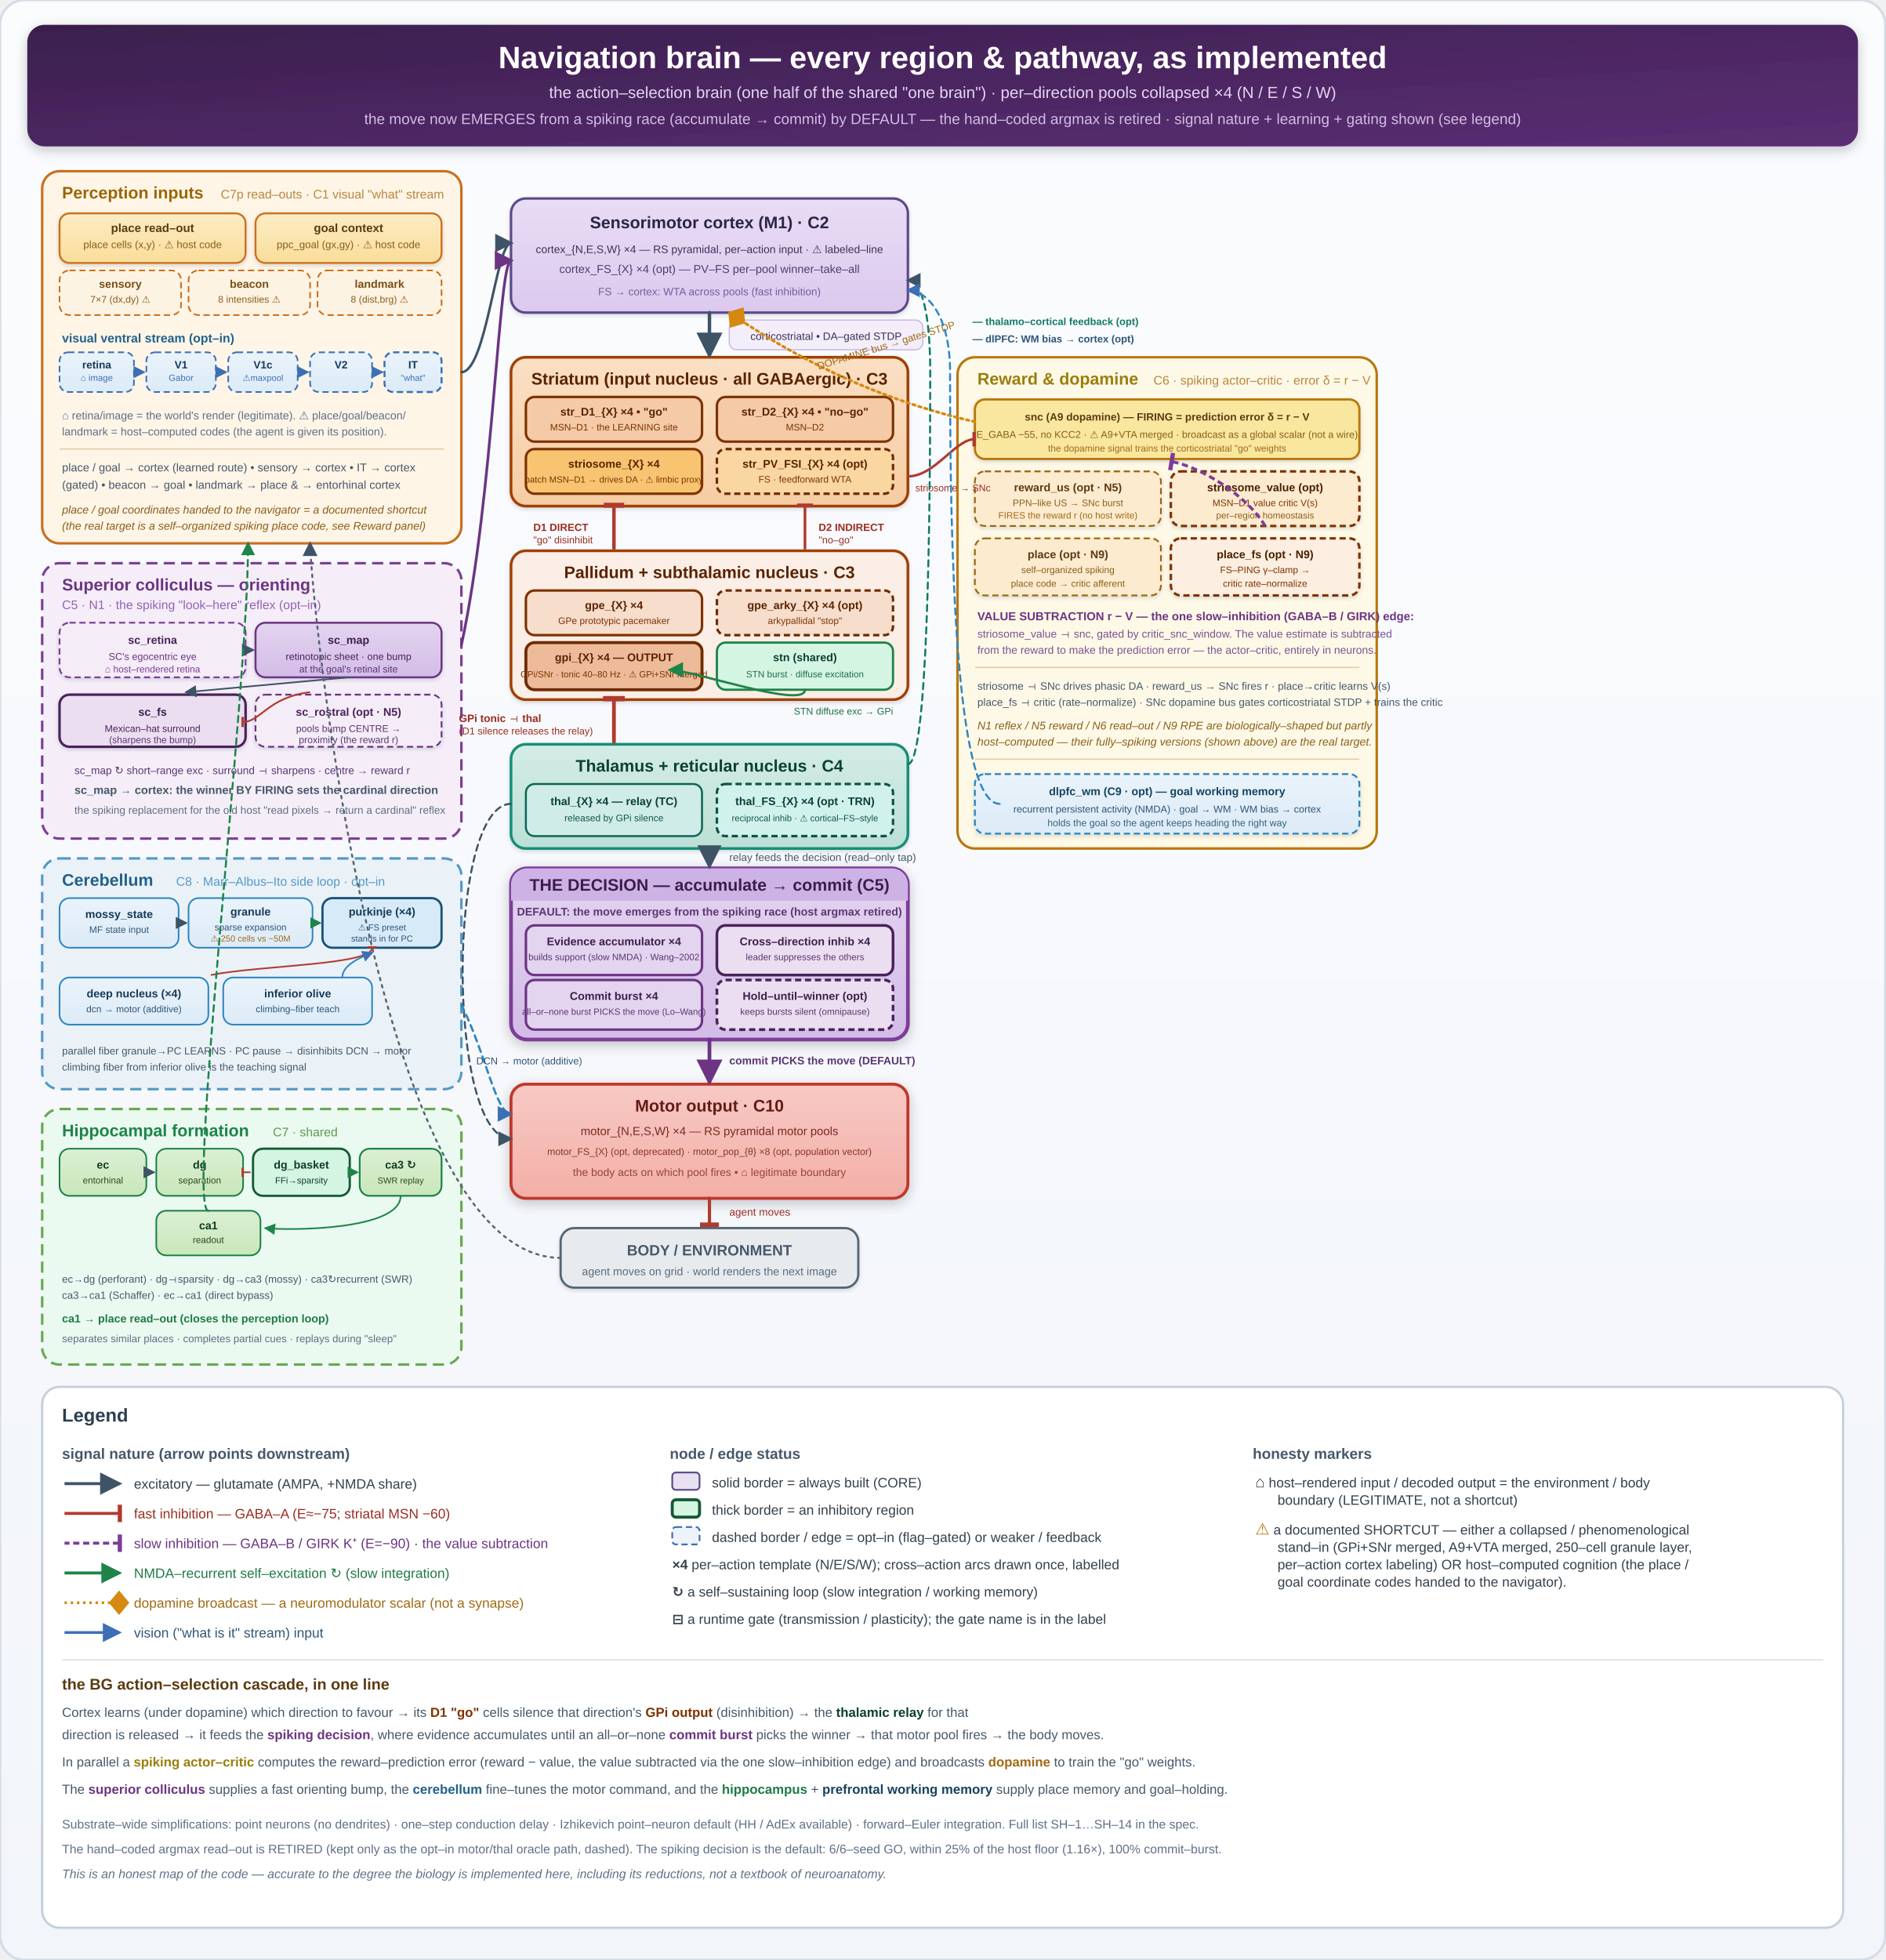
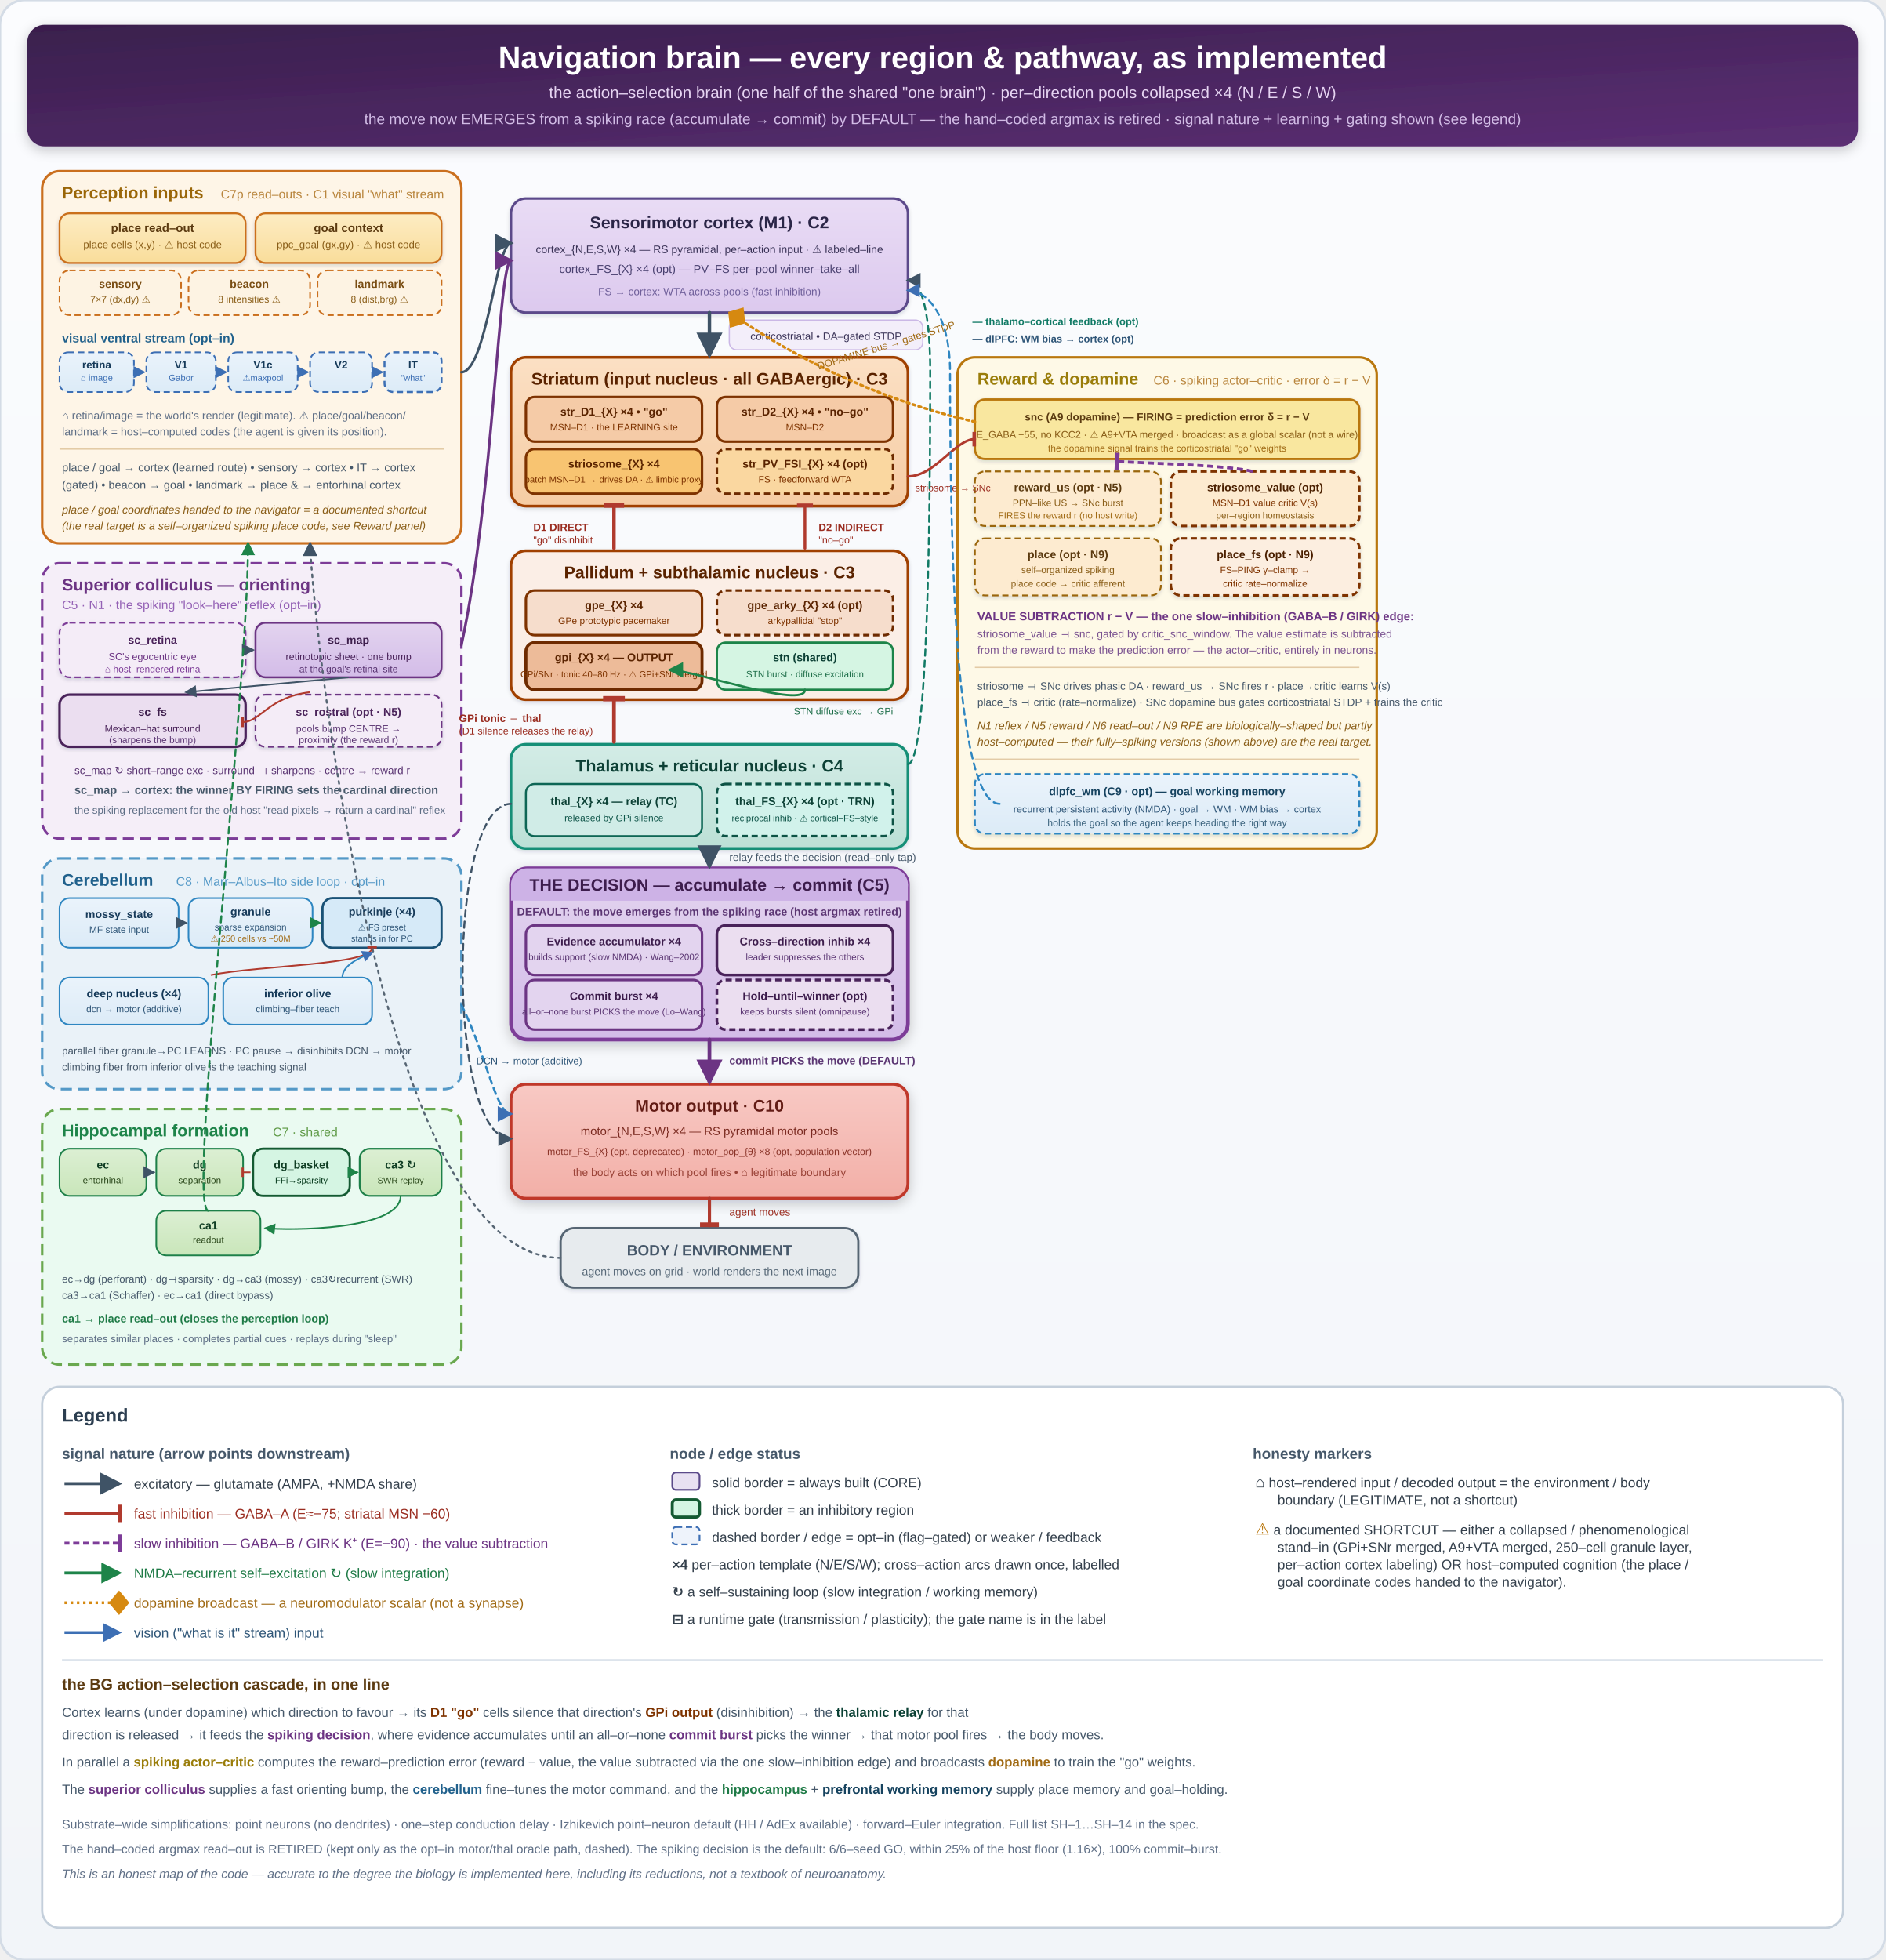
<svg xmlns="http://www.w3.org/2000/svg" viewBox="0 0 1520 1580" font-family="'Segoe UI','Helvetica Neue',Arial,sans-serif">
  <defs>
    <linearGradient id="gPer" x1="0" y1="0" x2="0" y2="1">
      <stop offset="0" stop-color="#d8e9f7" />
      <stop offset="1" stop-color="#c2dcf0" />
    </linearGradient>
    <linearGradient id="gPerD" x1="0" y1="0" x2="0" y2="1">
      <stop offset="0" stop-color="#eaf3fb" />
      <stop offset="1" stop-color="#dcebf7" />
    </linearGradient>
    <linearGradient id="gCtx" x1="0" y1="0" x2="0" y2="1">
      <stop offset="0" stop-color="#e9dcf5" />
      <stop offset="1" stop-color="#dcc9ee" />
    </linearGradient>
    <linearGradient id="gStr" x1="0" y1="0" x2="0" y2="1">
      <stop offset="0" stop-color="#fbe0c4" />
      <stop offset="1" stop-color="#f6cca3" />
    </linearGradient>
    <linearGradient id="gRew" x1="0" y1="0" x2="0" y2="1">
      <stop offset="0" stop-color="#fdecc4" />
      <stop offset="1" stop-color="#f9dd9a" />
    </linearGradient>
    <linearGradient id="gThal" x1="0" y1="0" x2="0" y2="1">
      <stop offset="0" stop-color="#d3ece6" />
      <stop offset="1" stop-color="#bce0d6" />
    </linearGradient>
    <linearGradient id="gDec" x1="0" y1="0" x2="0" y2="1">
      <stop offset="0" stop-color="#e3d4ef" />
      <stop offset="1" stop-color="#d3bce8" />
    </linearGradient>
    <linearGradient id="gMem" x1="0" y1="0" x2="0" y2="1">
      <stop offset="0" stop-color="#dcefd3" />
      <stop offset="1" stop-color="#c9e6ba" />
    </linearGradient>
    <linearGradient id="gMot" x1="0" y1="0" x2="0" y2="1">
      <stop offset="0" stop-color="#f8c9c4" />
      <stop offset="1" stop-color="#f2afa7" />
    </linearGradient>
    <linearGradient id="gHero" x1="0" y1="0" x2="1" y2="1">
      <stop offset="0" stop-color="#3a1f4d" />
      <stop offset="1" stop-color="#5b2e74" />
    </linearGradient>
    <linearGradient id="gPage" x1="0" y1="0" x2="0" y2="1">
      <stop offset="0" stop-color="#fbfcfe" />
      <stop offset="1" stop-color="#f2f5f9" />
    </linearGradient>
    <marker id="arrEx" viewBox="0 0 10 10" refX="8.5" refY="5" markerWidth="7.5" markerHeight="7.5" orient="auto">
      <path d="M0,0 L10,5 L0,10 z" fill="#3f5366" />
    </marker>
    <marker id="arrG" viewBox="0 0 10 10" refX="8.5" refY="5" markerWidth="7" markerHeight="7" orient="auto">
      <path d="M0,0 L10,5 L0,10 z" fill="#1e8449" />
    </marker>
    <marker id="arrV" viewBox="0 0 10 10" refX="8.5" refY="5" markerWidth="7" markerHeight="7" orient="auto">
      <path d="M0,0 L10,5 L0,10 z" fill="#3d6fb4" />
    </marker>
    <marker id="arrP" viewBox="0 0 10 10" refX="8.5" refY="5" markerWidth="7" markerHeight="7" orient="auto">
      <path d="M0,0 L10,5 L0,10 z" fill="#6c3483" />
    </marker>
    <marker id="arrInh" viewBox="0 0 10 10" refX="1.5" refY="5" markerWidth="6.5" markerHeight="9" orient="auto">
      <rect x="0" y="0.5" width="2.2" height="9" fill="#b03a2e" />
    </marker>
    <marker id="arrSlow" viewBox="0 0 10 10" refX="1.5" refY="5" markerWidth="6.5" markerHeight="9" orient="auto">
      <rect x="0" y="0.5" width="2.2" height="9" fill="#7d3c98" />
    </marker>
    <marker id="arrDA" viewBox="0 0 12 12" refX="6" refY="6" markerWidth="9" markerHeight="9" orient="auto">
      <path d="M6,0 L11,6 L6,12 L1,6 z" fill="#d68910" />
    </marker>
    <filter id="soft" x="-10%" y="-10%" width="120%" height="120%">
      <feDropShadow dx="0" dy="1.4" stdDeviation="1.8" flood-color="#1a2a3a" flood-opacity="0.16" />
    </filter>
    <filter id="softLg" x="-14%" y="-14%" width="128%" height="128%">
      <feDropShadow dx="0" dy="3" stdDeviation="5" flood-color="#1a0b2a" flood-opacity="0.22" />
    </filter>
  </defs>
  <rect x="0" y="0" width="1520" height="1580" rx="20" fill="url(#gPage)" stroke="#d4dce6" stroke-width="2" />
  <g>
    <rect x="22" y="20" width="1476" height="98" rx="14" fill="url(#gHero)" filter="url(#softLg)" />
    <text x="760" y="55" text-anchor="middle" font-size="25" font-weight="700" fill="#ffffff">Navigation brain — every region &amp; pathway, as implemented</text>
    <text x="760" y="79" text-anchor="middle" font-size="13" fill="#e6d4f2">the action–selection brain (one half of the shared "one brain") · per–direction pools collapsed ×4 (N / E / S / W)</text>
    <text x="760" y="100" text-anchor="middle" font-size="12" fill="#d2bce6">the move now EMERGES from a spiking race (accumulate → commit) by DEFAULT — the hand–coded argmax is retired · signal nature + learning + gating shown (see legend)</text>
  </g>
  <g>
    <rect x="34" y="138" width="338" height="300" rx="14" fill="#fef5e7" stroke="#ca6f1e" stroke-width="2" />
    <text x="50" y="160" font-size="13.5" font-weight="700" fill="#9a6608">Perception inputs</text>
    <text x="178" y="160" font-size="10" fill="#b9863e">C7p read–outs · C1 visual "what" stream</text>
    <g font-size="9.5">
      <rect x="48" y="172" width="150" height="40" rx="8" fill="url(#gRew)" stroke="#ca6f1e" stroke-width="1.5" filter="url(#soft)" />
      <text x="123" y="187" text-anchor="middle" font-weight="700" fill="#5b3a10">place read–out</text>
      <text x="123" y="200" text-anchor="middle" font-size="8.4" fill="#8a5e18">place cells (x,y) · ⚠ host code</text>
      <text x="123" y="209" text-anchor="middle" font-size="0.1" fill="#fff">.</text>
      <rect x="206" y="172" width="150" height="40" rx="8" fill="url(#gRew)" stroke="#ca6f1e" stroke-width="1.5" filter="url(#soft)" />
      <text x="281" y="187" text-anchor="middle" font-weight="700" fill="#5b3a10">goal context</text>
      <text x="281" y="200" text-anchor="middle" font-size="8.4" fill="#8a5e18">ppc_goal (gx,gy) · ⚠ host code</text>
      <rect x="48" y="218" width="98" height="36" rx="8" fill="#fdf3e3" stroke="#ca6f1e" stroke-width="1.3" stroke-dasharray="5 3" />
      <text x="97" y="232" text-anchor="middle" font-size="9" font-weight="700" fill="#7a4e14">sensory</text>
      <text x="97" y="244" text-anchor="middle" font-size="7.8" fill="#8a5e18">7×7 (dx,dy) ⚠</text>
      <rect x="152" y="218" width="98" height="36" rx="8" fill="#fdf3e3" stroke="#ca6f1e" stroke-width="1.3" stroke-dasharray="5 3" />
      <text x="201" y="232" text-anchor="middle" font-size="9" font-weight="700" fill="#7a4e14">beacon</text>
      <text x="201" y="244" text-anchor="middle" font-size="7.8" fill="#8a5e18">8 intensities ⚠</text>
      <rect x="256" y="218" width="100" height="36" rx="8" fill="#fdf3e3" stroke="#ca6f1e" stroke-width="1.3" stroke-dasharray="5 3" />
      <text x="306" y="232" text-anchor="middle" font-size="9" font-weight="700" fill="#7a4e14">landmark</text>
      <text x="306" y="244" text-anchor="middle" font-size="7.8" fill="#8a5e18">8 (dist,brg) ⚠</text>
    </g>
    <text x="50" y="276" font-size="10" font-weight="700" fill="#21618c">visual ventral stream (opt–in)</text>
    <g font-size="8.6" fill="#163a59">
      <rect x="48" y="284" width="60" height="32" rx="7" fill="url(#gPerD)" stroke="#3d6fb4" stroke-width="1.3" stroke-dasharray="5 3" />
      <text x="78" y="297" text-anchor="middle" font-weight="700">retina</text>
      <text x="78" y="307" text-anchor="middle" font-size="7.2" fill="#3d6fb4">⌂ image</text>
      <rect x="118" y="284" width="56" height="32" rx="7" fill="url(#gPerD)" stroke="#3d6fb4" stroke-width="1.3" stroke-dasharray="5 3" />
      <text x="146" y="297" text-anchor="middle" font-weight="700">V1</text>
      <text x="146" y="307" text-anchor="middle" font-size="7.2" fill="#3d6fb4">Gabor</text>
      <rect x="184" y="284" width="56" height="32" rx="7" fill="url(#gPerD)" stroke="#3d6fb4" stroke-width="1.3" stroke-dasharray="5 3" />
      <text x="212" y="297" text-anchor="middle" font-weight="700">V1c</text>
      <text x="212" y="307" text-anchor="middle" font-size="7" fill="#3d6fb4">⚠maxpool</text>
      <rect x="250" y="284" width="50" height="32" rx="7" fill="url(#gPerD)" stroke="#3d6fb4" stroke-width="1.3" stroke-dasharray="5 3" />
      <text x="275" y="297" text-anchor="middle" font-weight="700">V2</text>
      <rect x="310" y="284" width="46" height="32" rx="7" fill="url(#gPerD)" stroke="#3d6fb4" stroke-width="1.6" stroke-dasharray="5 3" />
      <text x="333" y="297" text-anchor="middle" font-weight="700">IT</text>
      <text x="333" y="307" text-anchor="middle" font-size="7" fill="#3d6fb4">"what"</text>
      <path d="M108,300 L116,300" stroke="#3d6fb4" stroke-width="1.4" marker-end="url(#arrV)" />
      <path d="M174,300 L182,300" stroke="#3d6fb4" stroke-width="1.4" marker-end="url(#arrV)" />
      <path d="M240,300 L248,300" stroke="#3d6fb4" stroke-width="1.4" marker-end="url(#arrV)" />
      <path d="M300,300 L308,300" stroke="#3d6fb4" stroke-width="1.4" marker-end="url(#arrV)" />
    </g>
    <text x="50" y="338" font-size="9" fill="#5f6f86">⌂ retina/image = the world's render (legitimate). ⚠ place/goal/beacon/</text>
    <text x="50" y="351" font-size="9" fill="#5f6f86">landmark = host–computed codes (the agent is given its position).</text>
    <line x1="48" y1="362" x2="358" y2="362" stroke="#e3cba6" stroke-width="1" />
    <text x="50" y="380" font-size="9.2" fill="#46586a">place / goal → cortex (learned route) • sensory → cortex • IT → cortex</text>
    <text x="50" y="394" font-size="9.2" fill="#46586a">(gated) • beacon → goal • landmark → place &amp; → entorhinal cortex</text>
    <text x="50" y="414" font-size="9" fill="#8a5e18" font-style="italic">place / goal coordinates handed to the navigator = a documented shortcut</text>
    <text x="50" y="427" font-size="9" fill="#8a5e18" font-style="italic">(the real target is a self–organized spiking place code, see Reward panel)</text>
  </g>
  <g>
    <rect x="34" y="454" width="338" height="222" rx="14" fill="#f5eef8" stroke="#7d3c98" stroke-width="2" stroke-dasharray="9 5" />
    <text x="50" y="476" font-size="13.5" font-weight="700" fill="#6c3483">Superior colliculus — orienting</text>
    <text x="50" y="491" font-size="10" fill="#9461b5">C5 · N1 · the spiking "look–here" reflex (opt–in)</text>
    <g font-size="9">
      <rect x="48" y="502" width="150" height="44" rx="8" fill="#f4ecf7" stroke="#7d3c98" stroke-width="1.4" stroke-dasharray="5 3" filter="url(#soft)" />
      <text x="123" y="519" text-anchor="middle" font-weight="700" fill="#4a235a">sc_retina</text>
      <text x="123" y="532" text-anchor="middle" font-size="8" fill="#6c3483">SC's egocentric eye</text>
      <text x="123" y="542" text-anchor="middle" font-size="7.6" fill="#7d3c98">⌂ host–rendered retina</text>
      <rect x="206" y="502" width="150" height="44" rx="8" fill="url(#gDec)" stroke="#6c3483" stroke-width="1.6" filter="url(#soft)" />
      <text x="281" y="519" text-anchor="middle" font-weight="700" fill="#3e1f4d">sc_map</text>
      <text x="281" y="532" text-anchor="middle" font-size="8" fill="#4a235a">retinotopic sheet · one bump</text>
      <text x="281" y="542" text-anchor="middle" font-size="7.8" fill="#5b3673">at the goal's retinal site</text>
      <rect x="48" y="560" width="150" height="42" rx="8" fill="#ebdef0" stroke="#4a235a" stroke-width="2" filter="url(#soft)" />
      <text x="123" y="577" text-anchor="middle" font-weight="700" fill="#3e1f4d">sc_fs</text>
      <text x="123" y="590" text-anchor="middle" font-size="7.8" fill="#4a235a">Mexican–hat surround</text>
      <text x="123" y="599" text-anchor="middle" font-size="7.6" fill="#5b3673">(sharpens the bump)</text>
      <rect x="206" y="560" width="150" height="42" rx="8" fill="#f4ecf7" stroke="#6c3483" stroke-width="1.4" stroke-dasharray="5 3" filter="url(#soft)" />
      <text x="281" y="577" text-anchor="middle" font-weight="700" fill="#4a235a">sc_rostral (opt · N5)</text>
      <text x="281" y="590" text-anchor="middle" font-size="7.8" fill="#5b3673">pools bump CENTRE →</text>
      <text x="281" y="599" text-anchor="middle" font-size="7.8" fill="#5b3673">proximity (the reward r)</text>
    </g>
    <path d="M198,524 L204,524" fill="none" stroke="#3f5366" stroke-width="1.4" marker-end="url(#arrEx)" />
    <path d="M281,546 L150,558" fill="none" stroke="#3f5366" stroke-width="1.3" marker-end="url(#arrEx)" />
    <path d="M196,582 C210,582 216,562 250,558" fill="none" stroke="#b03a2e" stroke-width="1.4" marker-start="url(#arrInh)" />
    <text x="60" y="624" font-size="8.6" fill="#5b3673">sc_map ↻ short–range exc · surround ⊣ sharpens · centre → reward r</text>
    <text x="60" y="640" font-size="9.2" fill="#46586a" font-weight="700">sc_map → cortex: the winner BY FIRING sets the cardinal direction</text>
    <text x="60" y="656" font-size="8.6" fill="#5f6f86">the spiking replacement for the old host "read pixels → return a cardinal" reflex</text>
  </g>
  <g>
    <rect x="34" y="692" width="338" height="186" rx="14" fill="#eaf2f8" stroke="#5499c7" stroke-width="2" stroke-dasharray="9 5" />
    <text x="50" y="714" font-size="13.5" font-weight="700" fill="#21618c">Cerebellum</text>
    <text x="142" y="714" font-size="10" fill="#5499c7">C8 · Marr–Albus–Ito side loop · opt–in</text>
    <g font-size="9" fill="#163a59">
      <rect x="48" y="724" width="96" height="40" rx="8" fill="url(#gPerD)" stroke="#2e86c1" stroke-width="1.3" />
      <text x="96" y="740" text-anchor="middle" font-weight="700">mossy_state</text>
      <text x="96" y="752" text-anchor="middle" font-size="7.6" fill="#2e5577">MF state input</text>
      <rect x="152" y="724" width="100" height="40" rx="8" fill="url(#gPerD)" stroke="#2e86c1" stroke-width="1.3" />
      <text x="202" y="738" text-anchor="middle" font-weight="700">granule</text>
      <text x="202" y="750" text-anchor="middle" font-size="7.4" fill="#2e5577">sparse expansion</text>
      <text x="202" y="759" text-anchor="middle" font-size="7" fill="#a06a14">⚠ 250 cells vs ~50M</text>
      <rect x="260" y="724" width="96" height="40" rx="8" fill="#d6eaf8" stroke="#1a5276" stroke-width="1.8" />
      <text x="308" y="738" text-anchor="middle" font-weight="700">purkinje (×4)</text>
      <text x="308" y="750" text-anchor="middle" font-size="7" fill="#2e5577">⚠ FS preset</text>
      <text x="308" y="759" text-anchor="middle" font-size="7" fill="#2e5577">stands in for PC</text>
      <rect x="48" y="788" width="120" height="38" rx="8" fill="url(#gPerD)" stroke="#2e86c1" stroke-width="1.3" />
      <text x="108" y="804" text-anchor="middle" font-weight="700">deep nucleus (×4)</text>
      <text x="108" y="816" text-anchor="middle" font-size="7.6" fill="#2e5577">dcn → motor (additive)</text>
      <rect x="180" y="788" width="120" height="38" rx="8" fill="url(#gPerD)" stroke="#2e86c1" stroke-width="1.3" />
      <text x="240" y="804" text-anchor="middle" font-weight="700">inferior olive</text>
      <text x="240" y="816" text-anchor="middle" font-size="7.6" fill="#2e5577">climbing–fiber teach</text>
    </g>
    <path d="M144,744 L150,744" fill="none" stroke="#3f5366" stroke-width="1.3" marker-end="url(#arrEx)" />
    <path d="M252,744 L258,744" fill="none" stroke="#1e8449" stroke-width="1.3" marker-end="url(#arrG)" />
    <path d="M300,764 C300,778 210,778 170,786" fill="none" stroke="#b03a2e" stroke-width="1.3" marker-start="url(#arrInh)" />
    <path d="M276,788 C276,778 290,772 300,768" fill="none" stroke="#2e86c1" stroke-width="1.3" marker-end="url(#arrV)" />
    <text x="50" y="850" font-size="8.4" fill="#46586a">parallel fiber granule→PC LEARNS · PC pause → disinhibits DCN → motor</text>
    <text x="50" y="863" font-size="8.4" fill="#46586a">climbing fiber from inferior olive is the teaching signal</text>
  </g>
  <g>
    <rect x="34" y="894" width="338" height="206" rx="14" fill="#eafaf1" stroke="#6aa84f" stroke-width="2" stroke-dasharray="9 5" />
    <text x="50" y="916" font-size="13.5" font-weight="700" fill="#1e8449">Hippocampal formation</text>
    <text x="220" y="916" font-size="10" fill="#5f9a47">C7 · shared</text>
    <g font-size="9" fill="#0f3d23">
      <rect x="48" y="926" width="70" height="38" rx="8" fill="url(#gMem)" stroke="#1d8049" stroke-width="1.3" />
      <text x="83" y="942" text-anchor="middle" font-weight="700">ec</text>
      <text x="83" y="954" text-anchor="middle" font-size="7.4" fill="#2c4a1c">entorhinal</text>
      <rect x="126" y="926" width="70" height="38" rx="8" fill="url(#gMem)" stroke="#1d8049" stroke-width="1.3" />
      <text x="161" y="942" text-anchor="middle" font-weight="700">dg</text>
      <text x="161" y="954" text-anchor="middle" font-size="7.4" fill="#2c4a1c">separation</text>
      <rect x="204" y="926" width="78" height="38" rx="8" fill="#d5f5e3" stroke="#145a32" stroke-width="1.8" />
      <text x="243" y="942" text-anchor="middle" font-weight="700">dg_basket</text>
      <text x="243" y="954" text-anchor="middle" font-size="7.2" fill="#0a3d20">FFi→sparsity</text>
      <rect x="290" y="926" width="66" height="38" rx="8" fill="url(#gMem)" stroke="#1d8049" stroke-width="1.4" />
      <text x="323" y="942" text-anchor="middle" font-weight="700">ca3 ↻</text>
      <text x="323" y="954" text-anchor="middle" font-size="7" fill="#2c4a1c">SWR replay</text>
      <rect x="126" y="976" width="84" height="36" rx="8" fill="url(#gMem)" stroke="#1d8049" stroke-width="1.3" />
      <text x="168" y="991" text-anchor="middle" font-weight="700">ca1</text>
      <text x="168" y="1002" text-anchor="middle" font-size="7.4" fill="#2c4a1c">readout</text>
    </g>
    <path d="M118,945 L124,945" fill="none" stroke="#3f5366" stroke-width="1.3" marker-end="url(#arrEx)" />
    <path d="M196,945 L202,945" fill="none" stroke="#b03a2e" stroke-width="1.3" marker-start="url(#arrInh)" />
    <path d="M282,945 L288,945" fill="none" stroke="#1e8449" stroke-width="1.3" marker-end="url(#arrG)" />
    <path d="M323,964 C323,992 232,992 214,990" fill="none" stroke="#1e8449" stroke-width="1.3" marker-end="url(#arrG)" />
    <text x="50" y="1034" font-size="8.4" fill="#46586a">ec→dg (perforant) · dg⊣sparsity · dg→ca3 (mossy) · ca3↻recurrent (SWR)</text>
    <text x="50" y="1047" font-size="8.4" fill="#46586a">ca3→ca1 (Schaffer) · ec→ca1 (direct bypass)</text>
    <text x="50" y="1066" font-size="9" font-weight="700" fill="#1e7a46">ca1 → place read–out (closes the perception loop)</text>
    <text x="50" y="1082" font-size="8.4" fill="#5f6f86">separates similar places · completes partial cues · replays during "sleep"</text>
  </g>
  <g filter="url(#soft)">
    <rect x="412" y="160" width="320" height="92" rx="12" fill="url(#gCtx)" stroke="#5b4a8a" stroke-width="2" />
    <text x="572" y="184" text-anchor="middle" font-size="13.5" font-weight="700" fill="#2c2547">Sensorimotor cortex  (M1)  ·  C2</text>
    <text x="572" y="204" text-anchor="middle" font-size="8.8" fill="#3a3357">cortex_{N,E,S,W} ×4 — RS pyramidal, per–action input · ⚠ labeled–line</text>
    <text x="572" y="220" text-anchor="middle" font-size="9.2" fill="#4a4170">cortex_FS_{X} ×4 (opt) — PV–FS per–pool winner–take–all</text>
    <text x="572" y="238" text-anchor="middle" font-size="8.6" fill="#6f5f9a">FS → cortex: WTA across pools (fast inhibition)</text>
  </g>
  <g filter="url(#soft)">
    <rect x="412" y="288" width="320" height="120" rx="12" fill="url(#gStr)" stroke="#a04000" stroke-width="2.2" />
    <text x="572" y="310" text-anchor="middle" font-size="13.5" font-weight="700" fill="#5a2400">Striatum (input nucleus · all GABAergic)  ·  C3</text>
    <g font-size="9">
      <rect x="424" y="320" width="142" height="36" rx="7" fill="#f5cba7" stroke="#7e3300" stroke-width="2" />
      <text x="495" y="335" text-anchor="middle" font-weight="700" fill="#5a2400">str_D1_{X} ×4 • "go"</text>
      <text x="495" y="347" text-anchor="middle" font-size="7.6" fill="#7e3300">MSN–D1 · the LEARNING site</text>
      <rect x="578" y="320" width="142" height="36" rx="7" fill="#f5cba7" stroke="#7e3300" stroke-width="2" />
      <text x="649" y="335" text-anchor="middle" font-weight="700" fill="#5a2400">str_D2_{X} ×4 • "no–go"</text>
      <text x="649" y="347" text-anchor="middle" font-size="7.6" fill="#7e3300">MSN–D2</text>
      <rect x="424" y="362" width="142" height="36" rx="7" fill="#f8c471" stroke="#7e3300" stroke-width="2" />
      <text x="495" y="377" text-anchor="middle" font-weight="700" fill="#5a2400">striosome_{X} ×4</text>
      <text x="495" y="389" text-anchor="middle" font-size="7.2" fill="#7e3300">patch MSN–D1 → drives DA · ⚠ limbic proxy</text>
      <rect x="578" y="362" width="142" height="36" rx="7" fill="#fad7a0" stroke="#6e2c00" stroke-width="2" stroke-dasharray="5 3" />
      <text x="649" y="377" text-anchor="middle" font-weight="700" fill="#5a2400">str_PV_FSI_{X} ×4 (opt)</text>
      <text x="649" y="389" text-anchor="middle" font-size="7.6" fill="#7e3300">FS · feedforward WTA</text>
    </g>
  </g>
  <g filter="url(#soft)">
    <rect x="412" y="444" width="320" height="120" rx="12" fill="#fbeee6" stroke="#a04000" stroke-width="2.2" />
    <text x="572" y="466" text-anchor="middle" font-size="13.5" font-weight="700" fill="#5a2400">Pallidum + subthalamic nucleus  ·  C3</text>
    <g font-size="9">
      <rect x="424" y="476" width="142" height="36" rx="7" fill="#f6ddcc" stroke="#7e3300" stroke-width="2" />
      <text x="495" y="491" text-anchor="middle" font-weight="700" fill="#5a2400">gpe_{X} ×4</text>
      <text x="495" y="503" text-anchor="middle" font-size="7.6" fill="#7e3300">GPe prototypic pacemaker</text>
      <rect x="578" y="476" width="142" height="36" rx="7" fill="#f6ddcc" stroke="#6e2c00" stroke-width="2" stroke-dasharray="5 3" />
      <text x="649" y="491" text-anchor="middle" font-weight="700" fill="#5a2400">gpe_arky_{X} ×4 (opt)</text>
      <text x="649" y="503" text-anchor="middle" font-size="7.6" fill="#7e3300">arkypallidal "stop"</text>
      <rect x="424" y="518" width="142" height="38" rx="7" fill="#edbb99" stroke="#6e2c00" stroke-width="2.4" />
      <text x="495" y="533" text-anchor="middle" font-weight="700" fill="#5a2400">gpi_{X} ×4 — OUTPUT</text>
      <text x="495" y="546" text-anchor="middle" font-size="7.2" fill="#7e3300">GPi/SNr · tonic 40–80 Hz · ⚠ GPi+SNr merged</text>
      <rect x="578" y="518" width="142" height="38" rx="7" fill="#d5f5e3" stroke="#1e8449" stroke-width="1.8" />
      <text x="649" y="533" text-anchor="middle" font-weight="700" fill="#0a4034">stn (shared)</text>
      <text x="649" y="546" text-anchor="middle" font-size="7.4" fill="#1e6e49">STN burst · diffuse excitation</text>
    </g>
  </g>
  <g filter="url(#soft)">
    <rect x="412" y="600" width="320" height="84" rx="12" fill="url(#gThal)" stroke="#148f77" stroke-width="2.2" />
    <text x="572" y="622" text-anchor="middle" font-size="13.5" font-weight="700" fill="#0a4034">Thalamus + reticular nucleus  ·  C4</text>
    <g font-size="9">
      <rect x="424" y="632" width="142" height="42" rx="7" fill="#d0ece7" stroke="#0e6655" stroke-width="1.6" />
      <text x="495" y="649" text-anchor="middle" font-weight="700" fill="#0a4034">thal_{X} ×4 — relay (TC)</text>
      <text x="495" y="662" text-anchor="middle" font-size="7.6" fill="#10564a">released by GPi silence</text>
      <rect x="578" y="632" width="142" height="42" rx="7" fill="#d1f2eb" stroke="#0b5345" stroke-width="2" stroke-dasharray="5 3" />
      <text x="649" y="649" text-anchor="middle" font-weight="700" fill="#0a4034">thal_FS_{X} ×4 (opt · TRN)</text>
      <text x="649" y="662" text-anchor="middle" font-size="7.2" fill="#10564a">reciprocal inhib · ⚠ cortical–FS–style</text>
    </g>
  </g>
  <g filter="url(#softLg)">
    <rect x="412" y="700" width="320" height="138" rx="13" fill="url(#gDec)" stroke="#7d3c98" stroke-width="3" />
    <rect x="412" y="700" width="320" height="26" rx="13" fill="#cdb2e6" />
    <rect x="412" y="713" width="320" height="13" fill="#cdb2e6" />
    <text x="572" y="718" text-anchor="middle" font-size="13.5" font-weight="700" fill="#3e1f4d">THE DECISION — accumulate → commit  (C5)</text>
    <text x="572" y="738" text-anchor="middle" font-size="9" font-weight="700" fill="#5b3673">DEFAULT: the move emerges from the spiking race (host argmax retired)</text>
    <g font-size="9">
      <rect x="424" y="746" width="142" height="40" rx="7" fill="#e3d4ef" stroke="#6c3483" stroke-width="2" />
      <text x="495" y="762" text-anchor="middle" font-weight="700" fill="#3e1f4d">Evidence accumulator ×4</text>
      <text x="495" y="774" text-anchor="middle" font-size="7.4" fill="#5b3673">builds support (slow NMDA) · Wang–2002</text>
      <rect x="578" y="746" width="142" height="40" rx="7" fill="#ebdef0" stroke="#4a235a" stroke-width="2.2" />
      <text x="649" y="762" text-anchor="middle" font-weight="700" fill="#3e1f4d">Cross–direction inhib ×4</text>
      <text x="649" y="774" text-anchor="middle" font-size="7.4" fill="#5b3673">leader suppresses the others</text>
      <rect x="424" y="790" width="142" height="40" rx="7" fill="#e3d4ef" stroke="#6c3483" stroke-width="2" />
      <text x="495" y="806" text-anchor="middle" font-weight="700" fill="#3e1f4d">Commit burst ×4</text>
      <text x="495" y="818" text-anchor="middle" font-size="7.2" fill="#5b3673">all–or–none burst PICKS the move (Lo–Wang)</text>
      <rect x="578" y="790" width="142" height="40" rx="7" fill="#ebdef0" stroke="#4a235a" stroke-width="2.2" stroke-dasharray="5 3" />
      <text x="649" y="806" text-anchor="middle" font-weight="700" fill="#3e1f4d">Hold–until–winner (opt)</text>
      <text x="649" y="818" text-anchor="middle" font-size="7.4" fill="#5b3673">keeps bursts silent (omnipause)</text>
    </g>
  </g>
  <g filter="url(#softLg)">
    <rect x="412" y="874" width="320" height="92" rx="12" fill="url(#gMot)" stroke="#c0392b" stroke-width="2.4" />
    <text x="572" y="896" text-anchor="middle" font-size="13.5" font-weight="700" fill="#641e16">Motor output  ·  C10</text>
    <text x="572" y="915" text-anchor="middle" font-size="9.4" fill="#7a2a20">motor_{N,E,S,W} ×4 — RS pyramidal motor pools</text>
    <text x="572" y="931" text-anchor="middle" font-size="7.8" fill="#8a3328">motor_FS_{X} (opt, deprecated) · motor_pop_{θ} ×8 (opt, population vector)</text>
    <text x="572" y="948" text-anchor="middle" font-size="8.8" fill="#9a4338">the body acts on which pool fires • ⌂ legitimate boundary</text>
  </g>
  <g filter="url(#soft)">
    <rect x="452" y="990" width="240" height="48" rx="11" fill="#e7ebee" stroke="#566573" stroke-width="1.8" />
    <text x="572" y="1012" text-anchor="middle" font-size="12" font-weight="700" fill="#46586a">BODY / ENVIRONMENT</text>
    <text x="572" y="1028" text-anchor="middle" font-size="9" fill="#5a6b7a">agent moves on grid · world renders the next image</text>
  </g>
  <g>
    <rect x="772" y="288" width="338" height="396" rx="14" fill="#fef9e7" stroke="#b9770e" stroke-width="2" />
    <text x="788" y="310" font-size="13.5" font-weight="700" fill="#9a7d0a">Reward &amp; dopamine</text>
    <text x="930" y="310" font-size="10" fill="#b9863e">C6 · spiking actor–critic · error δ = r − V</text>
    <g font-size="9">
      <rect x="786" y="322" width="310" height="48" rx="8" fill="#f9e79f" stroke="#b9770e" stroke-width="1.8" filter="url(#soft)" />
      <text x="941" y="339" text-anchor="middle" font-weight="700" font-size="8.6" fill="#5b3a10">snc (A9 dopamine) — FIRING = prediction error δ = r − V</text>
      <text x="941" y="353" text-anchor="middle" font-size="8" fill="#8a5e18">E_GABA −55, no KCC2 · ⚠ A9+VTA merged · broadcast as a global scalar (not a wire)</text>
      <text x="941" y="364" text-anchor="middle" font-size="7.6" fill="#a06a14">the dopamine signal trains the corticostriatal "go" weights</text>
      <rect x="786" y="380" width="150" height="44" rx="8" fill="#fdebd0" stroke="#9a6608" stroke-width="1.4" stroke-dasharray="5 3" filter="url(#soft)" />
      <text x="861" y="396" text-anchor="middle" font-weight="700" fill="#5b3a10">reward_us (opt · N5)</text>
      <text x="861" y="408" text-anchor="middle" font-size="7.6" fill="#8a5e18">PPN–like US → SNc burst</text>
      <text x="861" y="418" text-anchor="middle" font-size="7.4" fill="#a06a14">FIRES the reward r (no host write)</text>
      <rect x="944" y="380" width="152" height="44" rx="8" fill="#fdebd0" stroke="#7e3300" stroke-width="2" stroke-dasharray="5 3" filter="url(#soft)" />
      <text x="1020" y="396" text-anchor="middle" font-weight="700" fill="#4a1f00">striosome_value (opt)</text>
      <text x="1020" y="408" text-anchor="middle" font-size="7.6" fill="#7e3300">MSN–D1 value critic V(s)</text>
      <text x="1020" y="418" text-anchor="middle" font-size="7.4" fill="#8a5e18">per–region homeostasis</text>
      <rect x="786" y="434" width="150" height="46" rx="8" fill="#fdebd0" stroke="#9a6608" stroke-width="1.4" stroke-dasharray="5 3" filter="url(#soft)" />
      <text x="861" y="450" text-anchor="middle" font-weight="700" fill="#5b3a10">place (opt · N9)</text>
      <text x="861" y="462" text-anchor="middle" font-size="7.6" fill="#8a5e18">self–organized spiking</text>
      <text x="861" y="473" text-anchor="middle" font-size="7.6" fill="#8a5e18">place code → critic afferent</text>
      <rect x="944" y="434" width="152" height="46" rx="8" fill="#fceee0" stroke="#7e3300" stroke-width="2" stroke-dasharray="5 3" filter="url(#soft)" />
      <text x="1020" y="450" text-anchor="middle" font-weight="700" fill="#4a1f00">place_fs (opt · N9)</text>
      <text x="1020" y="462" text-anchor="middle" font-size="7.6" fill="#7e3300">FS–PING γ–clamp →</text>
      <text x="1020" y="473" text-anchor="middle" font-size="7.6" fill="#7e3300">critic rate–normalize</text>
    </g>
-     <path d="M1020,424 C1006,400 968,376 944,372" fill="none" stroke="#7d3c98" stroke-width="2.4" stroke-dasharray="5 3" marker-end="url(#arrSlow)" />
+     <path d="M1010,380 C988,375 938,374 900,372" fill="none" stroke="#7d3c98" stroke-width="2.4" stroke-dasharray="5 3" marker-end="url(#arrSlow)" />
    <text x="788" y="500" font-size="9.4" font-weight="700" fill="#6c3483">VALUE SUBTRACTION  r − V  — the one slow–inhibition (GABA–B / GIRK) edge:</text>
    <text x="788" y="514" font-size="8.8" fill="#7a5290">striosome_value ⊣ snc, gated by critic_snc_window. The value estimate is subtracted</text>
    <text x="788" y="527" font-size="8.8" fill="#7a5290">from the reward to make the prediction error — the actor–critic, entirely in neurons.</text>
    <line x1="786" y1="538" x2="1096" y2="538" stroke="#e3cba6" stroke-width="1" />
    <text x="788" y="556" font-size="8.6" fill="#46586a">striosome ⊣ SNc drives phasic DA · reward_us → SNc fires r · place→critic learns V(s)</text>
    <text x="788" y="569" font-size="8.6" fill="#46586a">place_fs ⊣ critic (rate–normalize) · SNc dopamine bus gates corticostriatal STDP + trains the critic</text>
    <text x="788" y="588" font-size="9" fill="#8a5e18" font-style="italic">N1 reflex / N5 reward / N6 read–out / N9 RPE are biologically–shaped but partly</text>
    <text x="788" y="601" font-size="9" fill="#8a5e18" font-style="italic">host–computed — their fully–spiking versions (shown above) are the real target.</text>
    <line x1="786" y1="612" x2="1096" y2="612" stroke="#e3cba6" stroke-width="1" />
    <g font-size="9">
      <rect x="786" y="624" width="310" height="48" rx="8" fill="url(#gPerD)" stroke="#2e86c1" stroke-width="1.5" stroke-dasharray="5 3" filter="url(#soft)" />
      <text x="941" y="641" text-anchor="middle" font-weight="700" fill="#16435f">dlpfc_wm  (C9 · opt) — goal working memory</text>
      <text x="941" y="655" text-anchor="middle" font-size="8" fill="#2e5577">recurrent persistent activity (NMDA) · goal → WM · WM bias → cortex</text>
      <text x="941" y="666" text-anchor="middle" font-size="7.8" fill="#37607a">holds the goal so the agent keeps heading the right way</text>
    </g>
  </g>
  <g fill="none" stroke-linecap="round">
    <path d="M572,252 L572,286" stroke="#3f5366" stroke-width="2.8" marker-end="url(#arrEx)" />
    <rect x="588" y="258" width="156" height="24" rx="6" fill="#f3eefa" stroke="#cbb8e6" stroke-width="1" />
    <text x="666" y="274" text-anchor="middle" font-size="8.6" fill="#3a3357">corticostriatal • DA–gated STDP</text>
    <path d="M495,408 L495,442" stroke="#b03a2e" stroke-width="2.8" marker-start="url(#arrInh)" />
    <text x="430" y="428" font-size="8.4" fill="#9a2c20" font-weight="700">D1 DIRECT</text>
    <text x="430" y="438" font-size="8" fill="#9a2c20">"go" disinhibit</text>
    <path d="M649,408 L649,442" stroke="#b03a2e" stroke-width="2.2" marker-start="url(#arrInh)" />
    <text x="660" y="428" font-size="8.4" fill="#9a2c20" font-weight="700">D2 INDIRECT</text>
    <text x="660" y="438" font-size="8" fill="#9a2c20">"no–go"</text>
    <path d="M495,564 L495,598" stroke="#b03a2e" stroke-width="3" marker-start="url(#arrInh)" />
    <text x="370" y="582" font-size="8.6" font-weight="700" fill="#9a2c20">GPi tonic ⊣ thal</text>
    <text x="370" y="592" font-size="8" fill="#9a2c20">(D1 silence releases the relay)</text>
    <path d="M649,556 C649,572 558,540 540,540" stroke="#1e8449" stroke-width="1.8" marker-end="url(#arrG)" />
    <text x="640" y="576" font-size="7.8" fill="#1e6e49">STN diffuse exc → GPi</text>
    <path d="M572,684 L572,698" stroke="#3f5366" stroke-width="2.6" marker-end="url(#arrEx)" />
    <text x="588" y="694" font-size="8.6" fill="#46586a">relay feeds the decision (read–only tap)</text>
    <path d="M572,838 L572,872" stroke="#6c3483" stroke-width="3" marker-end="url(#arrP)" />
    <text x="588" y="858" font-size="8.8" font-weight="700" fill="#5b3673">commit PICKS the move (DEFAULT)</text>
    <path d="M412,648 C360,648 360,918 412,918" stroke="#3f5366" stroke-width="1.6" stroke-dasharray="5 4" marker-end="url(#arrEx)" />
    <path d="M572,966 L572,988" stroke="#b03a2e" stroke-width="2.6" marker-end="url(#arrInh)" />
    <text x="588" y="980" font-size="8.6" fill="#9a2c20">agent moves</text>
  </g>
  <g fill="none" stroke-linecap="round">
    <path d="M372,300 C392,300 400,196 412,196" stroke="#3f5366" stroke-width="2" marker-end="url(#arrEx)" />
    <path d="M372,520 C398,400 402,210 412,210" stroke="#6c3483" stroke-width="2.2" marker-end="url(#arrP)" />
    <path d="M732,384 C754,384 770,354 786,354" stroke="#b03a2e" stroke-width="2" marker-end="url(#arrInh)" />
    <text x="738" y="396" font-size="7.8" fill="#9a2c20">striosome → SNc</text>
    <path d="M786,340 C690,318 624,276 594,256" stroke="#d68910" stroke-width="2.2" stroke-dasharray="2 3" marker-end="url(#arrDA)" />
    <text x="660" y="298" font-size="8.2" fill="#a06a14" transform="rotate(-17 660 298)">DOPAMINE bus → gates STDP</text>
    <path d="M732,616 C748,616 750,420 750,300 C750,256 744,226 732,226" stroke="#117a65" stroke-width="1.6" stroke-dasharray="5 4" marker-end="url(#arrEx)" />
    <path d="M806,648 C770,648 766,440 766,300 C766,252 746,234 732,234" stroke="#2e86c1" stroke-width="1.6" stroke-dasharray="5 4" marker-end="url(#arrV)" />
    <text x="784" y="262" font-size="8.2" font-weight="700" fill="#117a65">— thalamo–cortical feedback (opt)</text>
    <text x="784" y="276" font-size="8.2" font-weight="700" fill="#2e5577">— dlPFC: WM bias → cortex (opt)</text>
    <path d="M372,810 C392,850 400,898 412,898" stroke="#2e86c1" stroke-width="1.8" stroke-dasharray="5 4" marker-end="url(#arrV)" />
    <text x="384" y="858" font-size="8" fill="#2e5577">DCN → motor (additive)</text>
    <path d="M168,976 C150,976 200,560 200,438" stroke="#1e8449" stroke-width="1.6" stroke-dasharray="5 4" marker-end="url(#arrG)" />
    <path d="M452,1014 C300,1014 250,470 250,438" stroke="#566573" stroke-width="1.6" stroke-dasharray="2 4" marker-end="url(#arrEx)" />
  </g>
  <g>
    <rect x="34" y="1118" width="1452" height="436" rx="14" fill="#ffffff" stroke="#c4cfdb" stroke-width="1.8" />
    <text x="50" y="1146" font-size="15" font-weight="700" fill="#2c3e50">Legend</text>
    <text x="50" y="1176" font-size="12" font-weight="700" fill="#46586a">signal nature  (arrow points downstream)</text>
    <g font-size="11" fill="#34404c">
      <line x1="52" y1="1196" x2="96" y2="1196" stroke="#3f5366" stroke-width="2.4" marker-end="url(#arrEx)" />
      <text x="108" y="1200">excitatory — glutamate (AMPA, +NMDA share)</text>
      <line x1="96" y1="1220" x2="52" y2="1220" stroke="#b03a2e" stroke-width="2.4" marker-start="url(#arrInh)" />
      <text x="108" y="1224" fill="#9a2c20">fast inhibition — GABA–A (E≈−75; striatal MSN −60)</text>
      <line x1="96" y1="1244" x2="52" y2="1244" stroke="#7d3c98" stroke-width="2.4" stroke-dasharray="5 3" marker-start="url(#arrSlow)" />
      <text x="108" y="1248" fill="#6c3483">slow inhibition — GABA–B / GIRK K⁺ (E=−90) · the value subtraction</text>
      <line x1="52" y1="1268" x2="96" y2="1268" stroke="#1e8449" stroke-width="2.4" marker-end="url(#arrG)" />
      <text x="108" y="1272" fill="#1e7a46">NMDA–recurrent self–excitation ↻ (slow integration)</text>
      <line x1="52" y1="1292" x2="96" y2="1292" stroke="#d68910" stroke-width="2.2" stroke-dasharray="2 3" marker-end="url(#arrDA)" />
      <text x="108" y="1296" fill="#a06a14">dopamine broadcast — a neuromodulator scalar (not a synapse)</text>
      <line x1="52" y1="1316" x2="96" y2="1316" stroke="#3d6fb4" stroke-width="2.2" marker-end="url(#arrV)" />
      <text x="108" y="1320" fill="#2e5577">vision ("what is it" stream) input</text>
    </g>
    <text x="540" y="1176" font-size="12" font-weight="700" fill="#46586a">node / edge status</text>
    <g font-size="11" fill="#34404c">
      <rect x="542" y="1187" width="22" height="14" rx="3" fill="#e8e1f2" stroke="#5b4a8a" stroke-width="1.4" />
      <text x="574" y="1199">solid border = always built (CORE)</text>
      <rect x="542" y="1209" width="22" height="14" rx="3" fill="#d5f5e3" stroke="#145a32" stroke-width="2.4" />
      <text x="574" y="1221">thick border = an inhibitory region</text>
      <rect x="542" y="1231" width="22" height="14" rx="3" fill="#eef3fb" stroke="#3d6fb4" stroke-width="1.4" stroke-dasharray="5 3" />
      <text x="574" y="1243">dashed border / edge = opt–in (flag–gated) or weaker / feedback</text>
      <text x="542" y="1265">
        <tspan font-weight="700">×4</tspan>  per–action template (N/E/S/W); cross–action arcs drawn once, labelled</text>
      <text x="542" y="1287">
        <tspan font-weight="700">↻</tspan>  a self–sustaining loop (slow integration / working memory)</text>
      <text x="542" y="1309">
        <tspan font-weight="700">⊟</tspan>  a runtime gate (transmission / plasticity); the gate name is in the label</text>
    </g>
    <text x="1010" y="1176" font-size="12" font-weight="700" fill="#46586a">honesty markers</text>
    <g font-size="11" fill="#34404c">
      <text x="1012" y="1199">
        <tspan font-size="13">⌂</tspan>  host–rendered input / decoded output = the environment / body</text>
      <text x="1030" y="1213">boundary (LEGITIMATE, not a shortcut)</text>
      <text x="1012" y="1237">
        <tspan font-size="13" fill="#b9770e" font-weight="700">⚠</tspan>  a documented SHORTCUT — either a collapsed / phenomenological</text>
      <text x="1030" y="1251">stand–in (GPi+SNr merged, A9+VTA merged, 250–cell granule layer,</text>
      <text x="1030" y="1265">per–action cortex labeling) OR host–computed cognition (the place /</text>
      <text x="1030" y="1279">goal coordinate codes handed to the navigator).</text>
    </g>
    <line x1="50" y1="1338" x2="1470" y2="1338" stroke="#dde4ec" stroke-width="1.2" />
    <text x="50" y="1362" font-size="12.5" font-weight="700" fill="#5b3a10">the BG action–selection cascade, in one line</text>
    <text x="50" y="1384" font-size="10.6" fill="#46586a">Cortex learns (under dopamine) which direction to favour → its <tspan font-weight="700" fill="#7e3300">D1 "go"</tspan> cells silence that direction's <tspan font-weight="700" fill="#7e3300">GPi output</tspan> (disinhibition) → the <tspan font-weight="700" fill="#0a4034">thalamic relay</tspan> for that</text>
    <text x="50" y="1402" font-size="10.6" fill="#46586a">direction is released → it feeds the <tspan font-weight="700" fill="#6c3483">spiking decision</tspan>, where evidence accumulates until an all–or–none <tspan font-weight="700" fill="#6c3483">commit burst</tspan> picks the winner → that motor pool fires → the body moves.</text>
    <text x="50" y="1424" font-size="10.6" fill="#46586a">In parallel a <tspan font-weight="700" fill="#9a7d0a">spiking actor–critic</tspan> computes the reward–prediction error (reward − value, the value subtracted via the one slow–inhibition edge) and broadcasts <tspan font-weight="700" fill="#a06a14">dopamine</tspan> to train the "go" weights.</text>
    <text x="50" y="1446" font-size="10.6" fill="#46586a">The <tspan font-weight="700" fill="#6c3483">superior colliculus</tspan> supplies a fast orienting bump, the <tspan font-weight="700" fill="#21618c">cerebellum</tspan> fine–tunes the motor command, and the <tspan font-weight="700" fill="#1e7a46">hippocampus</tspan> + <tspan font-weight="700" fill="#16435f">prefrontal working memory</tspan> supply place memory and goal–holding.</text>
    <text x="50" y="1474" font-size="10" fill="#5f6f86">Substrate–wide simplifications: point neurons (no dendrites) · one–step conduction delay · Izhikevich point–neuron default (HH / AdEx available) · forward–Euler integration. Full list SH–1…SH–14 in the spec.</text>
    <text x="50" y="1494" font-size="10" fill="#5f6f86">The hand–coded argmax read–out is RETIRED (kept only as the opt–in motor/thal oracle path, dashed). The spiking decision is the default: 6/6–seed GO, within 25% of the host floor (1.16×), 100% commit–burst.</text>
    <text x="50" y="1514" font-size="10" fill="#5f6f86" font-style="italic">This is an honest map of the code — accurate to the degree the biology is implemented here, including its reductions, not a textbook of neuroanatomy.</text>
  </g>
</svg>
